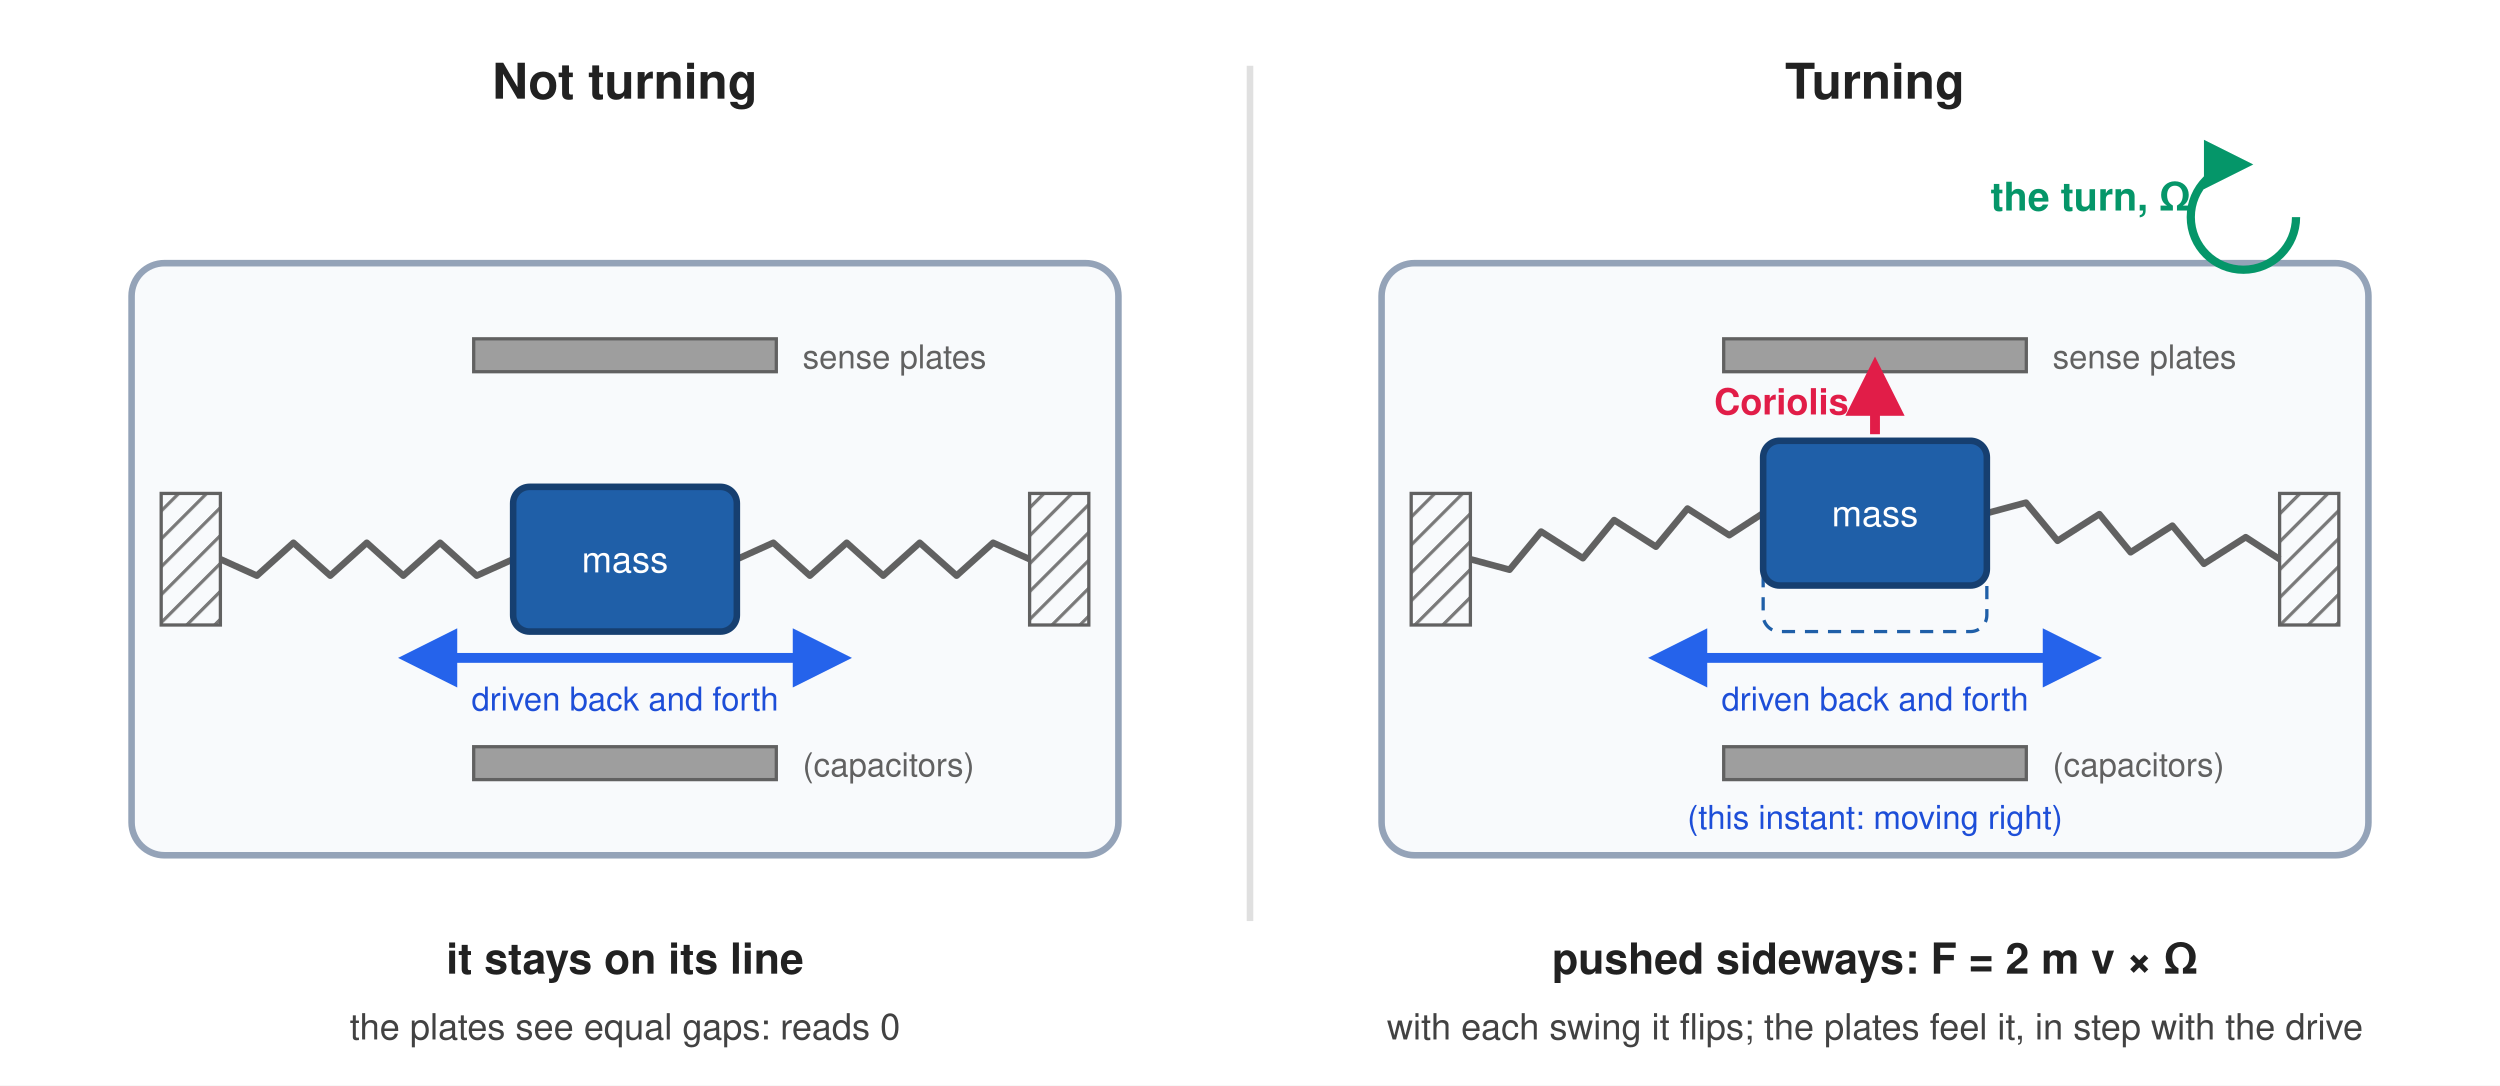
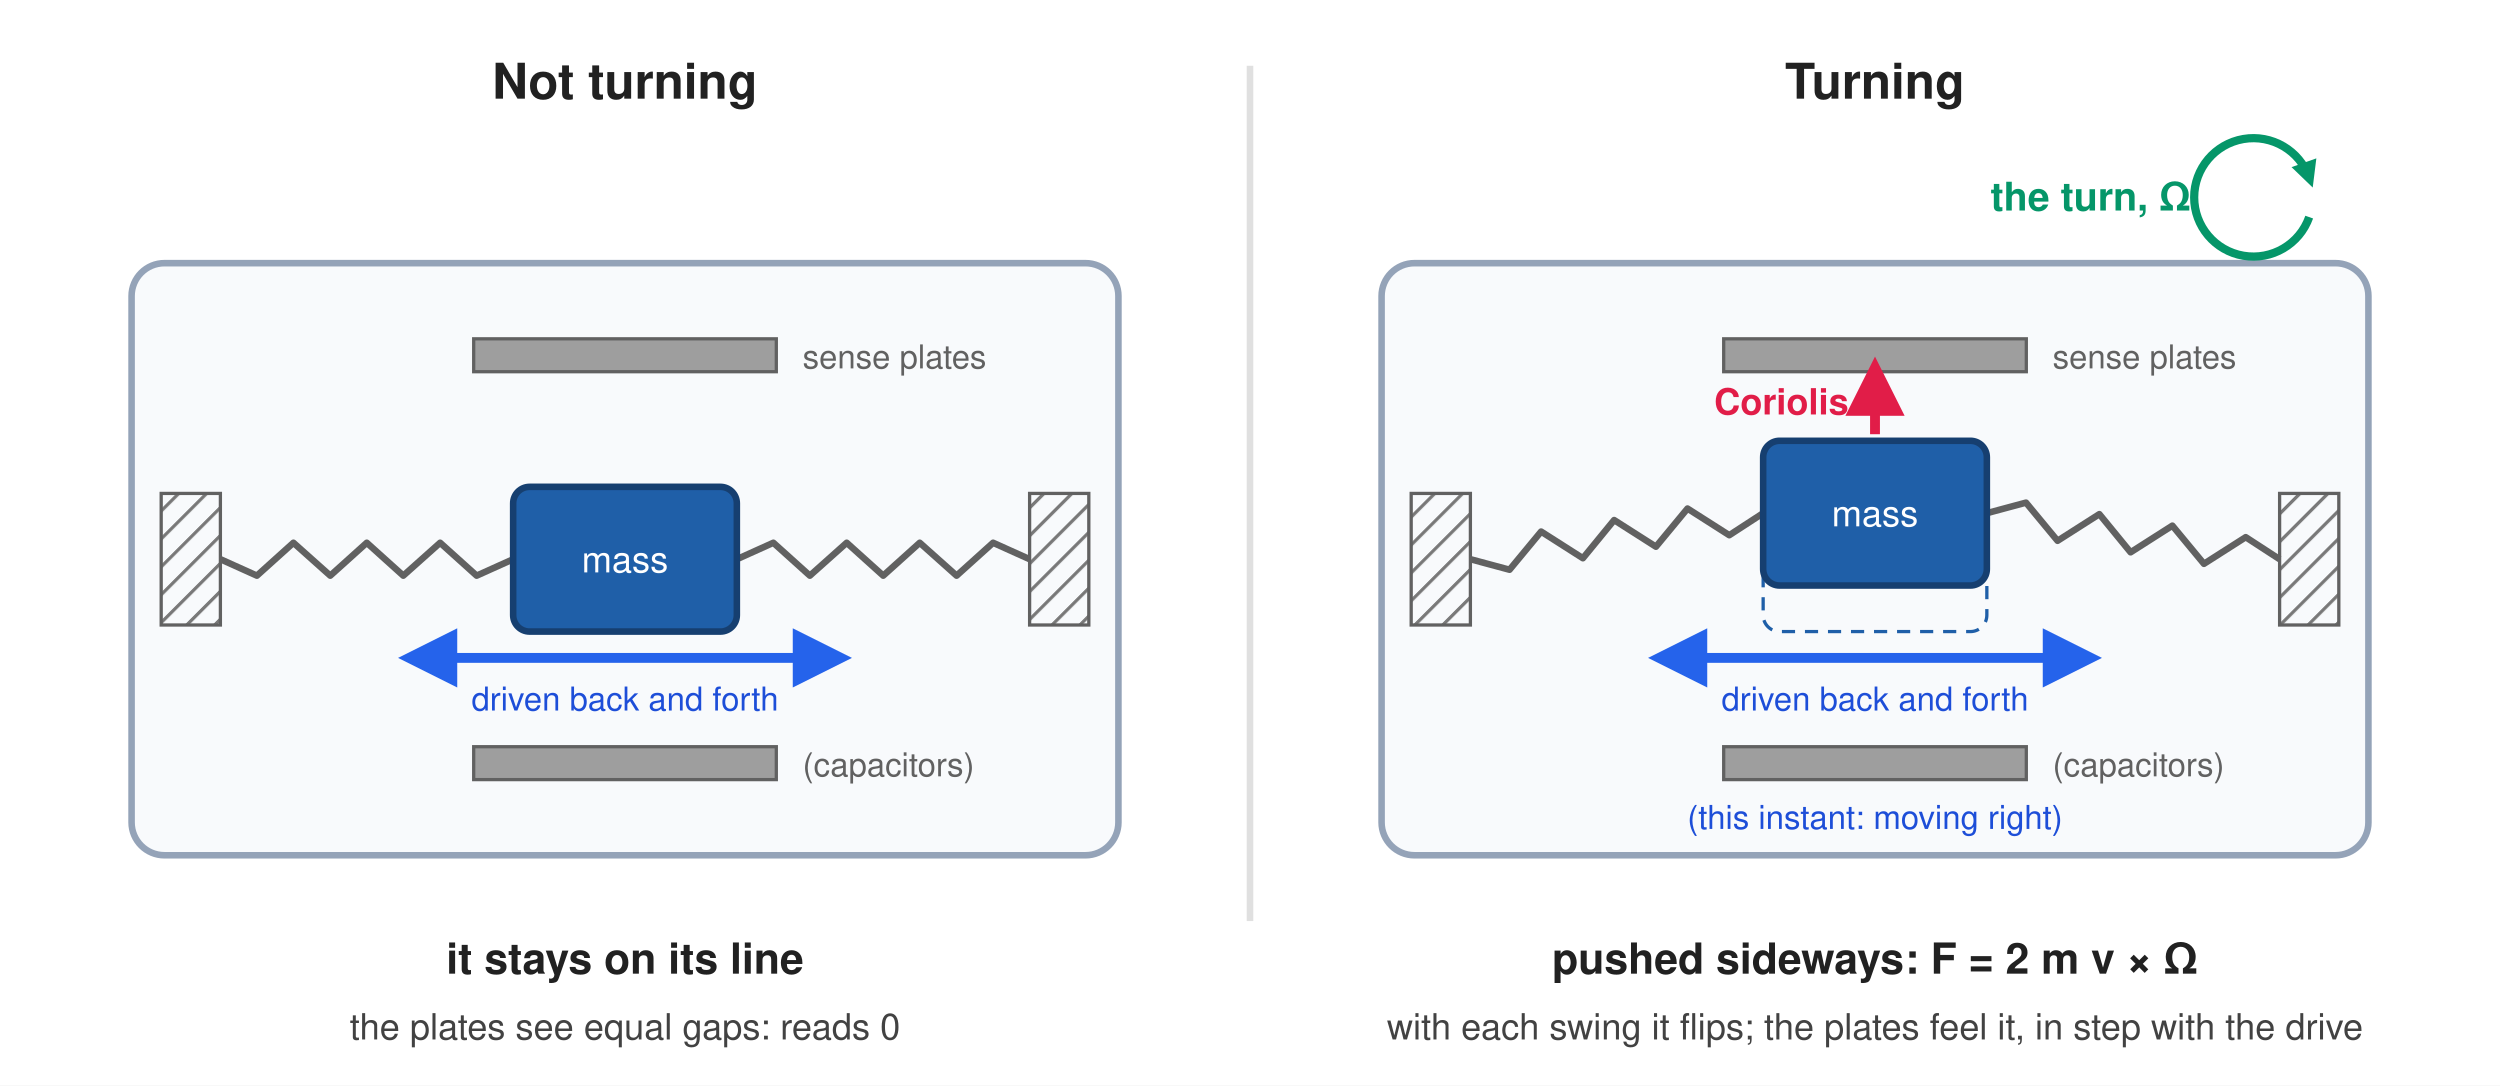
<svg xmlns="http://www.w3.org/2000/svg" viewBox="0 0 760 330" width="760" height="330" font-family="Helvetica, Arial, sans-serif">
  <style>@media (prefers-color-scheme: dark) { .bg { fill-opacity: 0.85 } }</style>
  <defs>
    <marker id="d" viewBox="0 0 10 10" refX="5" refY="5" markerWidth="6" markerHeight="6" orient="auto-start-reverse">
      <path d="M0 0 L10 5 L0 10 z" fill="#2563eb" />
    </marker>
    <marker id="c" viewBox="0 0 10 10" refX="8" refY="5" markerWidth="6" markerHeight="6" orient="auto">
      <path d="M0 0 L10 5 L0 10 z" fill="#e11d48" />
    </marker>
-     <marker id="w" viewBox="0 0 10 10" refX="8" refY="5" markerWidth="6" markerHeight="6" orient="auto">
+     <marker id="w" viewBox="0 0 10 10" refX="6" refY="5" markerWidth="3.2" markerHeight="3.2" orient="auto">
      <path d="M0 0 L10 5 L0 10 z" fill="#059669" />
    </marker>
    <pattern id="hatch" width="6" height="6" patternUnits="userSpaceOnUse" patternTransform="rotate(45)">
      <line x1="0" y1="0" x2="0" y2="6" stroke="#757575" stroke-width="2" />
    </pattern>
  </defs>
  <rect class="bg" width="760" height="330" fill="#fff" />
  <text x="190" y="30" text-anchor="middle" font-size="15" font-weight="bold" fill="#212121">Not turning</text>
  <rect x="40" y="80" width="300" height="180" rx="10" fill="#f8fafc" stroke="#94a3b8" stroke-width="2" />
  <rect x="49" y="150" width="18" height="40" fill="url(#hatch)" stroke="#616161" />
  <polyline points="67.0,170.0 78.1,175.0 89.2,165.0 100.4,175.0 111.5,165.0 122.6,175.0 133.8,165.0 144.9,175.0 156.0,170.0" fill="none" stroke="#616161" stroke-width="2" stroke-linejoin="round" />
  <rect x="313" y="150" width="18" height="40" fill="url(#hatch)" stroke="#616161" />
  <polyline points="313.0,170.0 301.9,165.0 290.8,175.0 279.6,165.0 268.5,175.0 257.4,165.0 246.2,175.0 235.1,165.0 224.0,170.0" fill="none" stroke="#616161" stroke-width="2" stroke-linejoin="round" />
  <rect x="144" y="103" width="92" height="10" fill="#9e9e9e" stroke="#616161" />
  <rect x="144" y="227" width="92" height="10" fill="#9e9e9e" stroke="#616161" />
  <text x="244" y="112" font-size="10" fill="#616161">sense plates</text>
  <text x="244" y="236" font-size="10" fill="#616161">(capacitors)</text>
  <rect x="156" y="148" width="68" height="44" rx="5" fill="#1f5fa8" stroke="#163f70" stroke-width="2" />
  <text x="190" y="174" text-anchor="middle" font-size="11" fill="#fff">mass</text>
  <line x1="130" y1="200" x2="250" y2="200" stroke="#2563eb" stroke-width="3" marker-start="url(#d)" marker-end="url(#d)" />
  <text x="190" y="216" text-anchor="middle" font-size="10" fill="#1d4ed8">driven back and forth</text>
  <text x="190" y="296" text-anchor="middle" font-size="13" font-weight="bold" fill="#212121">it stays on its line</text>
  <text x="190" y="316" text-anchor="middle" font-size="11" fill="#424242">the plates see equal gaps: reads 0</text>
  <text x="570" y="30" text-anchor="middle" font-size="15" font-weight="bold" fill="#212121">Turning</text>
  <rect x="420" y="80" width="300" height="180" rx="10" fill="#f8fafc" stroke="#94a3b8" stroke-width="2" />
  <rect x="429" y="150" width="18" height="40" fill="url(#hatch)" stroke="#616161" />
  <polyline points="447.0,170.0 458.9,173.2 468.5,161.6 481.2,169.7 490.7,158.1 503.4,166.2 513.0,154.6 525.7,162.7 536.0,156.0" fill="none" stroke="#616161" stroke-width="2" stroke-linejoin="round" />
  <rect x="693" y="150" width="18" height="40" fill="url(#hatch)" stroke="#616161" />
  <polyline points="693.0,170.0 682.7,163.3 670.0,171.4 660.4,159.8 647.7,167.9 638.2,156.3 625.5,164.4 615.9,152.8 604.0,156.0" fill="none" stroke="#616161" stroke-width="2" stroke-linejoin="round" />
  <rect x="524" y="103" width="92" height="10" fill="#9e9e9e" stroke="#616161" />
  <rect x="524" y="227" width="92" height="10" fill="#9e9e9e" stroke="#616161" />
  <text x="624" y="112" font-size="10" fill="#616161">sense plates</text>
  <text x="624" y="236" font-size="10" fill="#616161">(capacitors)</text>
  <rect x="536" y="148" width="68" height="44" rx="5" fill="none" stroke="#1f5fa8" stroke-dasharray="4 3" />
  <rect x="536" y="134" width="68" height="44" rx="5" fill="#1f5fa8" stroke="#163f70" stroke-width="2" />
  <text x="570" y="160" text-anchor="middle" font-size="11" fill="#fff">mass</text>
  <line x1="510" y1="200" x2="630" y2="200" stroke="#2563eb" stroke-width="3" marker-start="url(#d)" marker-end="url(#d)" />
  <text x="570" y="216" text-anchor="middle" font-size="10" fill="#1d4ed8">driven back and forth</text>
-   <path d="M 698 66 A 16 16 0 1 1 682 50" fill="none" stroke="#059669" stroke-width="2.5" marker-end="url(#w)" />
+   <path d="M 702 66 A 18 18 0 1 1 702 54" fill="none" stroke="#059669" stroke-width="2.5" marker-end="url(#w)" />
  <text x="666" y="64" text-anchor="end" font-size="12" font-weight="bold" fill="#059669">the turn, Ω</text>
  <line x1="570" y1="132" x2="570" y2="112" stroke="#e11d48" stroke-width="3" marker-end="url(#c)" />
  <text x="562" y="126" text-anchor="end" font-size="11" font-weight="bold" fill="#e11d48">Coriolis</text>
  <text x="570" y="252" text-anchor="middle" font-size="10" fill="#1d4ed8">(this instant: moving right)</text>
  <text x="570" y="296" text-anchor="middle" font-size="13" font-weight="bold" fill="#212121">pushed sideways: F = 2 m v × Ω</text>
  <text x="570" y="316" text-anchor="middle" font-size="11" fill="#424242">with each swing it flips; the plates feel it, in step with the drive</text>
  <line x1="380" y1="20" x2="380" y2="280" stroke="#e0e0e0" stroke-width="2" />
</svg>
